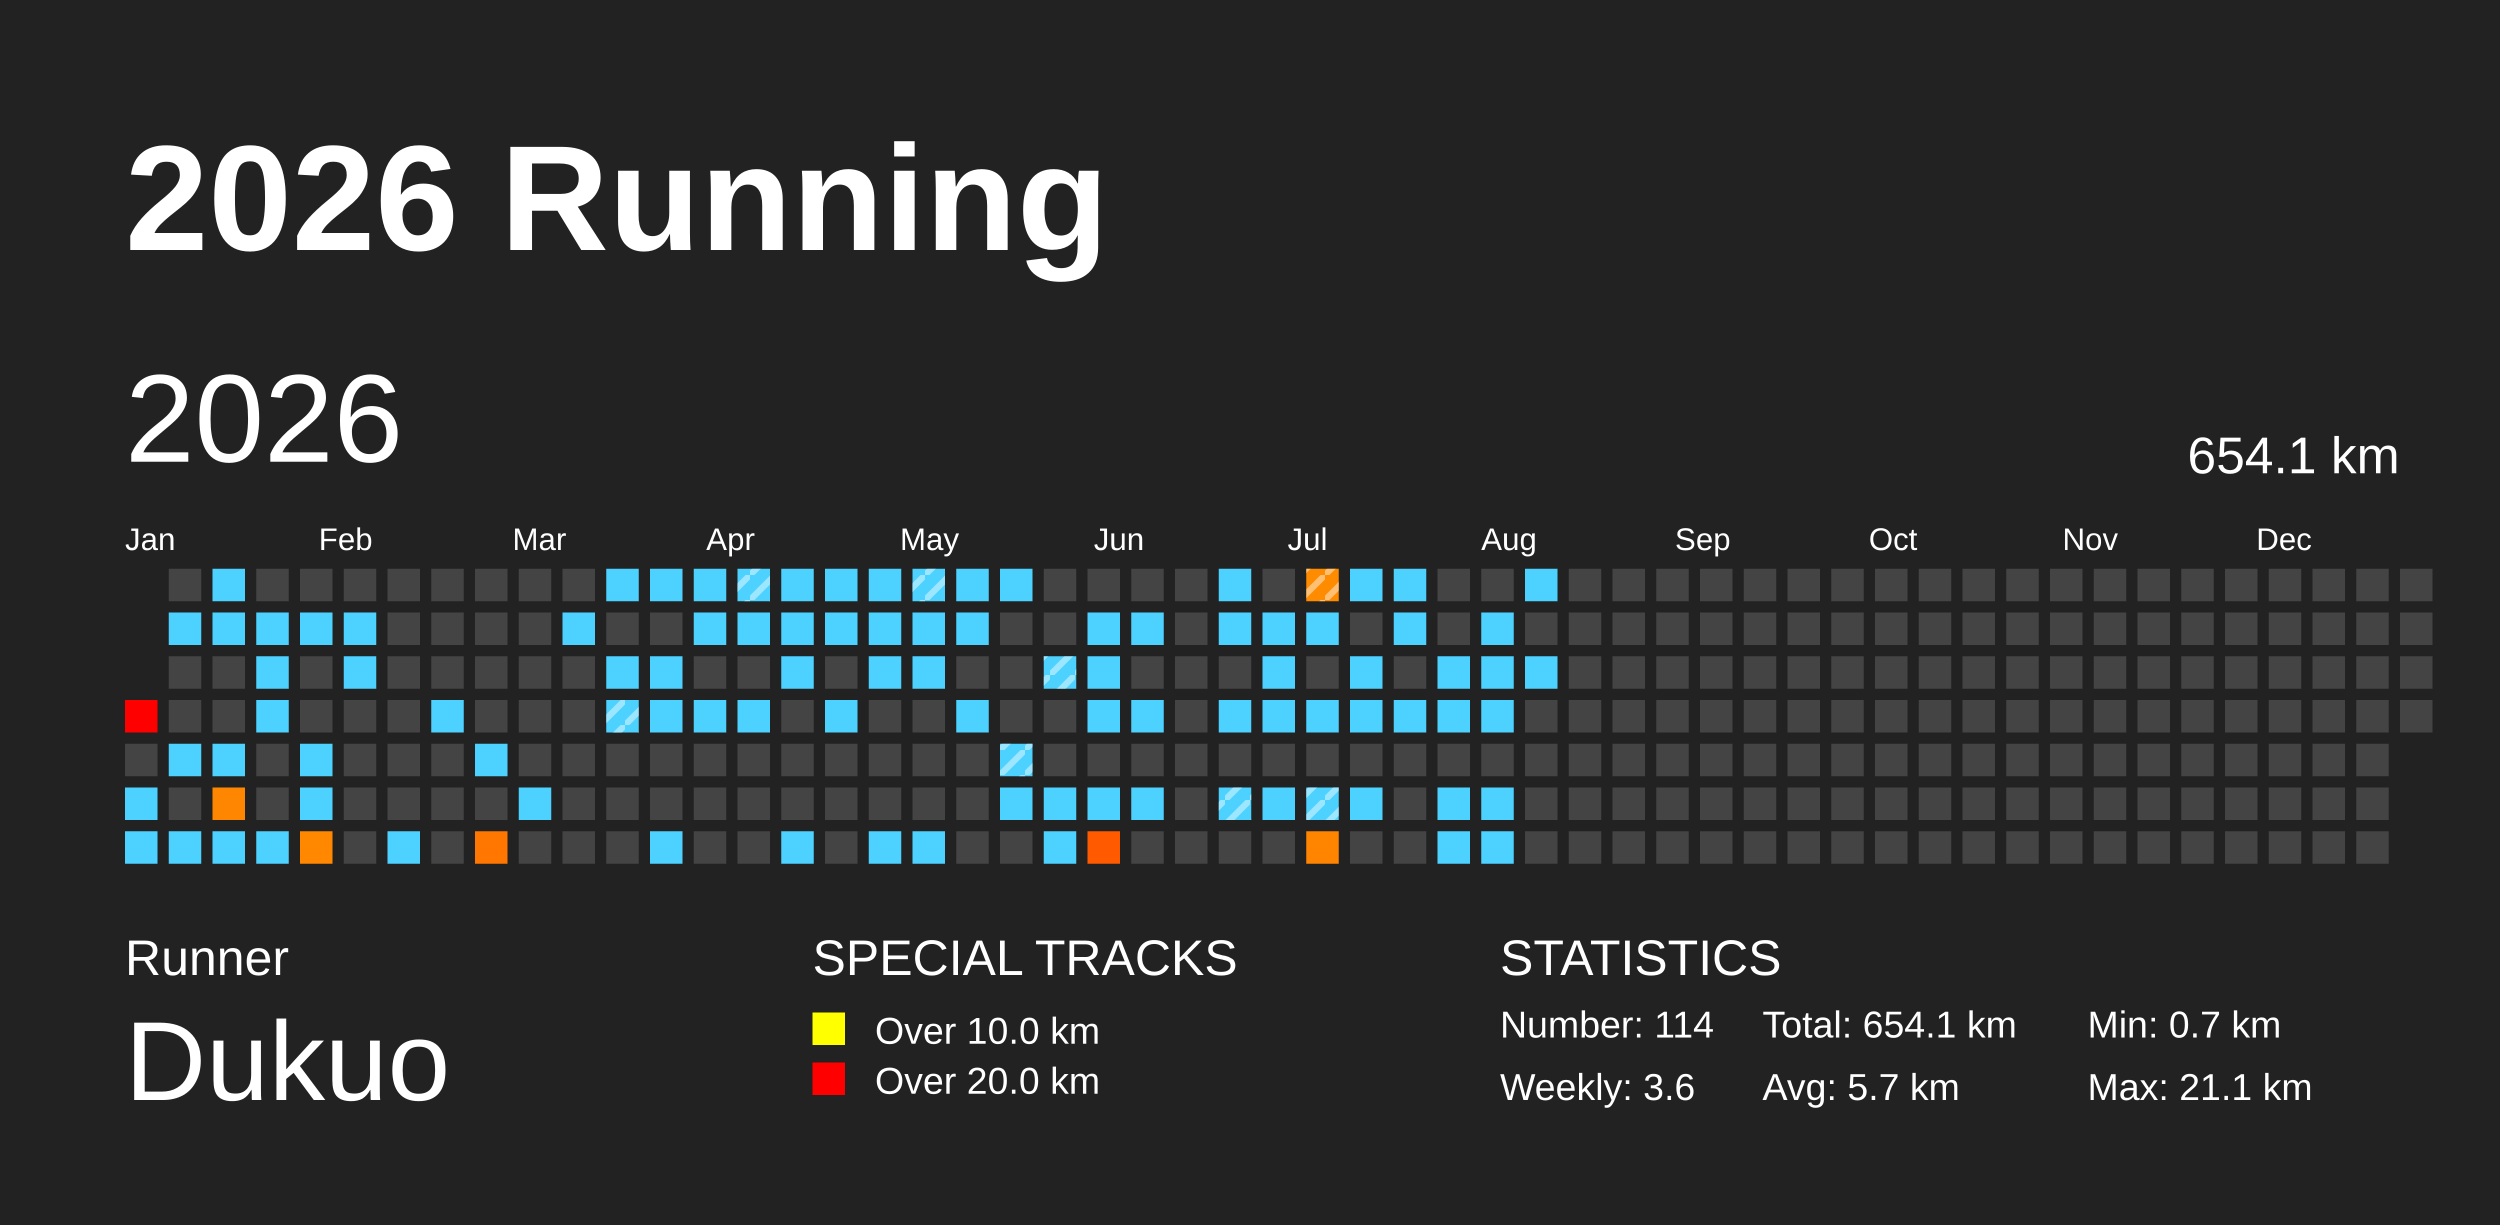
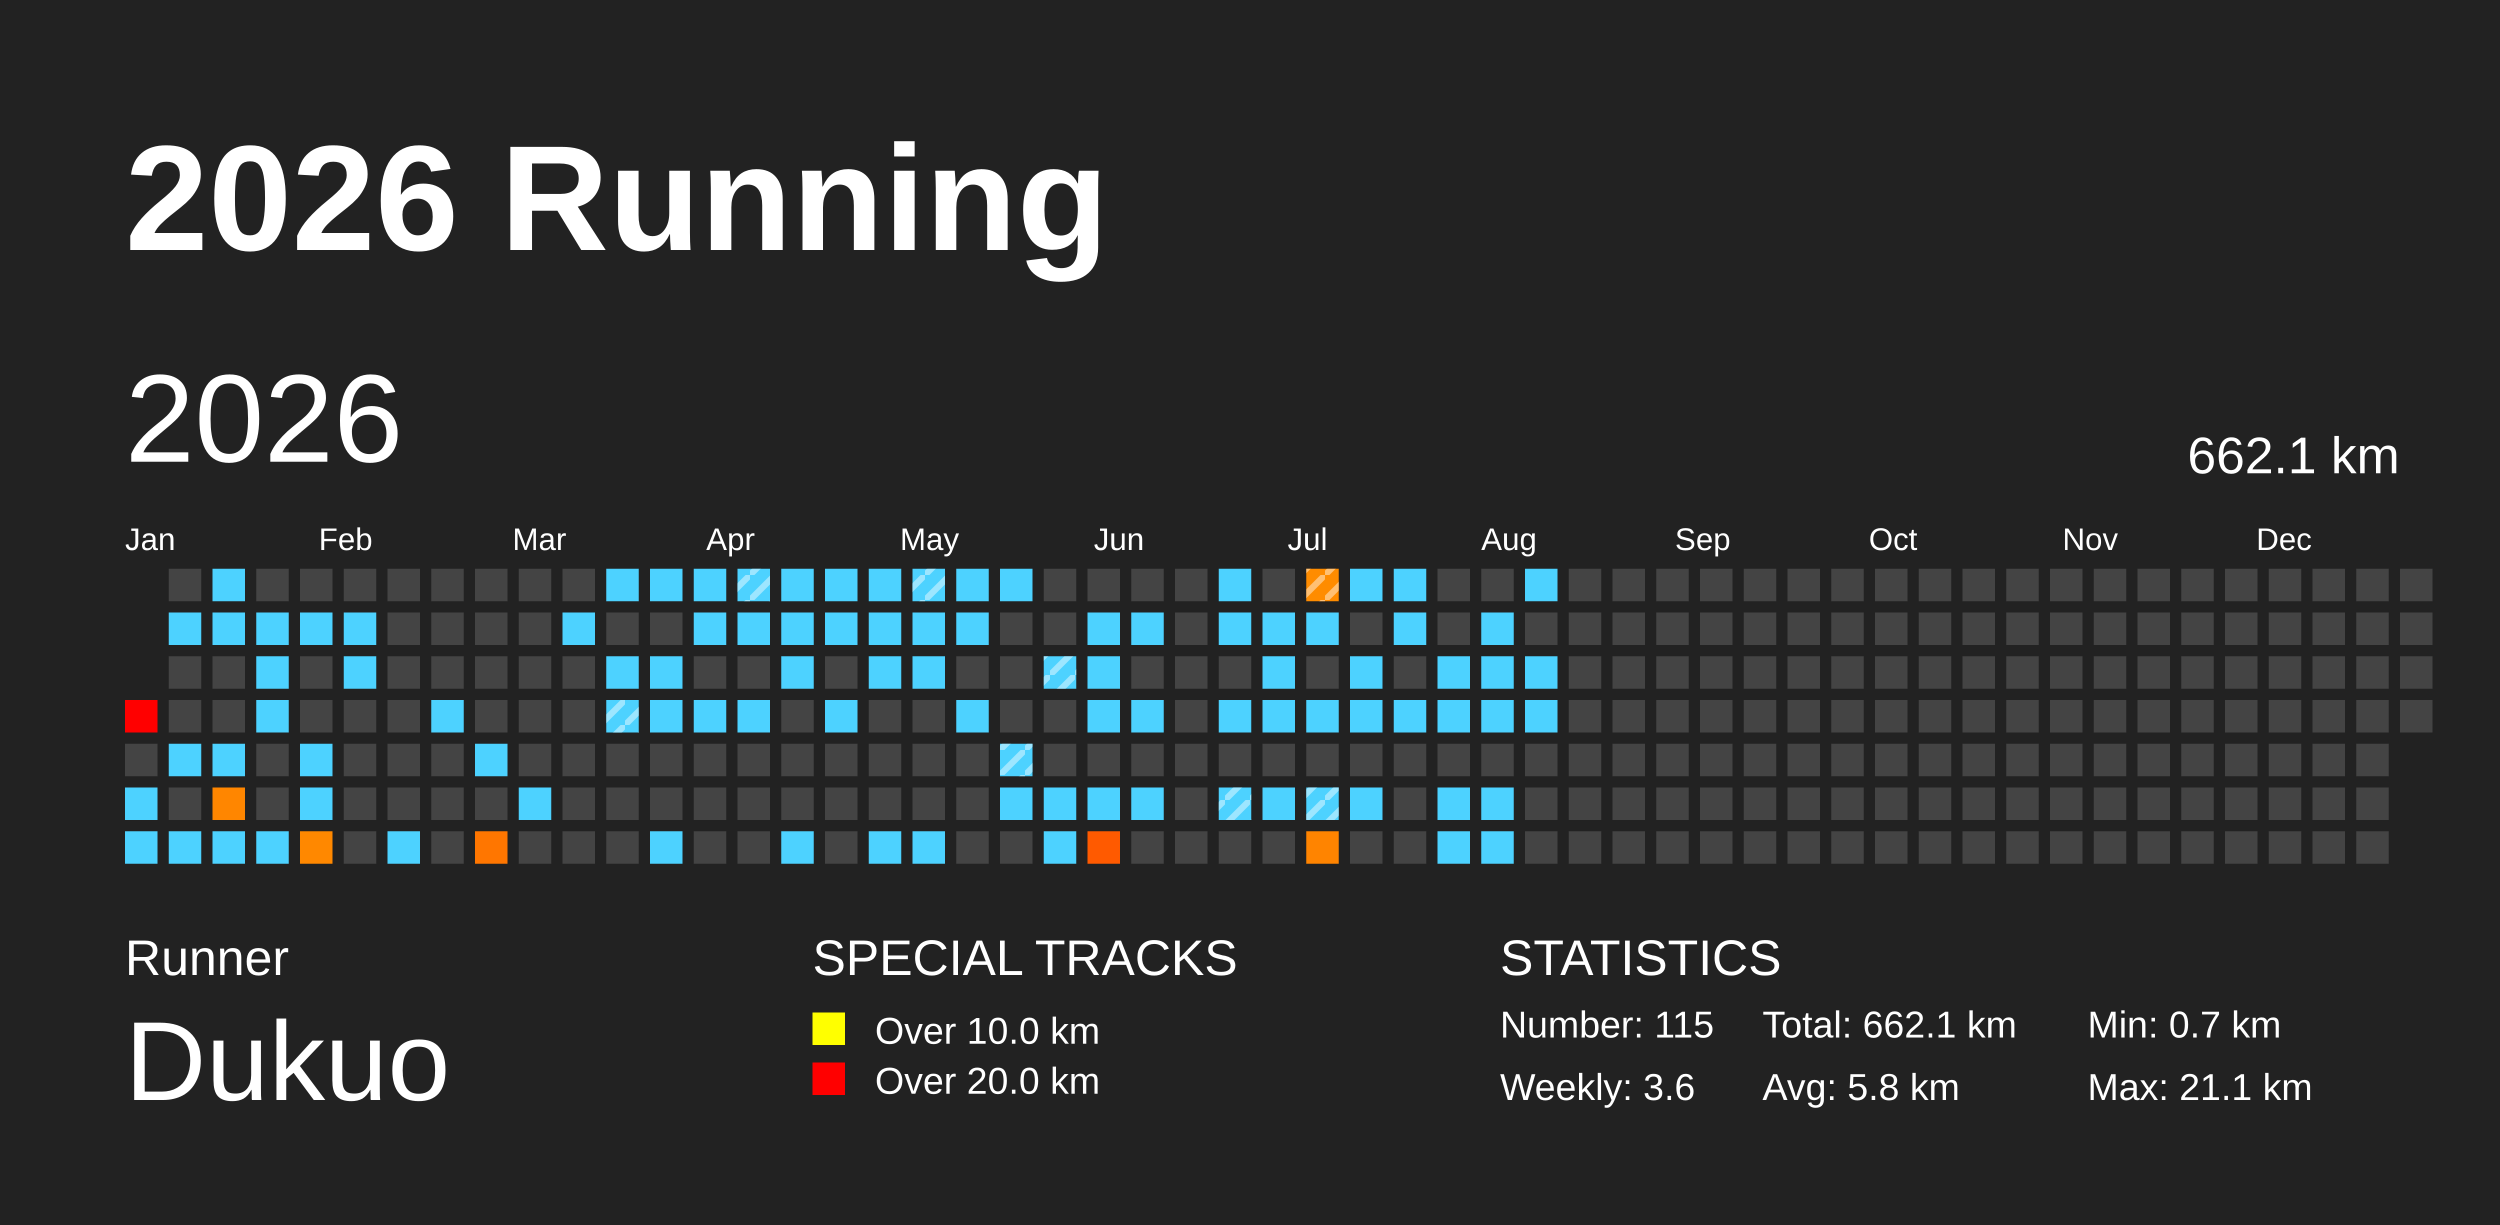
<svg xmlns="http://www.w3.org/2000/svg" baseProfile="full" height="98mm" version="1.1" viewBox="0,0,200,98" width="200mm">
  <defs>
    <pattern height="2" id="indoor-stripe" patternUnits="userSpaceOnUse" width="2">
      <line stroke="white" stroke-opacity="0.45" stroke-width="0.5" x1="0" x2="2" y1="2" y2="0" />
    </pattern>
  </defs>
  <rect fill="#222222" height="98" width="200" x="0" y="0" />
  <text fill="#FFFFFF" style="font-size:12px; font-family:Arial; font-weight:bold;" x="10" y="20">2026 Running</text>
  <text fill="#FFFFFF" style="font-size:4px; font-family:Arial" x="10" y="78">Runner</text>
  <text fill="#FFFFFF" style="font-size:9px; font-family:Arial" x="10" y="88">Dukuo</text>
  <text fill="#FFFFFF" style="font-size:4px; font-family:Arial" x="65" y="78">SPECIAL TRACKS</text>
  <rect fill="yellow" height="2.6" width="2.6" x="65" y="81" />
  <text fill="#FFFFFF" style="font-size:3px; font-family:Arial" x="70" y="83.5">Over 10.0 km</text>
  <rect fill="red" height="2.6" width="2.6" x="65" y="85" />
  <text fill="#FFFFFF" style="font-size:3px; font-family:Arial" x="70" y="87.5">Over 20.0 km</text>
  <text fill="#FFFFFF" style="font-size:4px; font-family:Arial" x="120" y="78">STATISTICS</text>
-   <text fill="#FFFFFF" style="font-size:3px; font-family:Arial" x="120" y="83">Number: 114</text>
+   <text fill="#FFFFFF" style="font-size:3px; font-family:Arial" x="120" y="83">Number: 115</text>
  <text fill="#FFFFFF" style="font-size:3px; font-family:Arial" x="120" y="88">Weekly: 3.6</text>
-   <text fill="#FFFFFF" style="font-size:3px; font-family:Arial" x="141" y="83">Total: 654.1 km</text>
-   <text fill="#FFFFFF" style="font-size:3px; font-family:Arial" x="141" y="88">Avg: 5.7 km</text>
+   <text fill="#FFFFFF" style="font-size:3px; font-family:Arial" x="141" y="83">Total: 662.1 km</text>
+   <text fill="#FFFFFF" style="font-size:3px; font-family:Arial" x="141" y="88">Avg: 5.8 km</text>
  <text fill="#FFFFFF" style="font-size:3px; font-family:Arial" x="167" y="83">Min: 0.7 km</text>
  <text fill="#FFFFFF" style="font-size:3px; font-family:Arial" x="167" y="88">Max: 21.1 km</text>
  <text dominant-baseline="hanging" fill="#FFFFFF" style="font-size:10.0px; font-family:Arial;" x="10" y="30">2026</text>
-   <text dominant-baseline="hanging" fill="#FFFFFF" style="font-size:4.125px; font-family:Arial;" x="175" y="35">654.1 km</text>
+   <text dominant-baseline="hanging" fill="#FFFFFF" style="font-size:4.125px; font-family:Arial;" x="175" y="35">662.1 km</text>
  <text fill="#FFFFFF" style="font-size:2.5px; font-family:Arial" x="10.0" y="44">Jan</text>
  <text fill="#FFFFFF" style="font-size:2.5px; font-family:Arial" x="25.5" y="44">Feb</text>
  <text fill="#FFFFFF" style="font-size:2.5px; font-family:Arial" x="41.0" y="44">Mar</text>
  <text fill="#FFFFFF" style="font-size:2.5px; font-family:Arial" x="56.5" y="44">Apr</text>
  <text fill="#FFFFFF" style="font-size:2.5px; font-family:Arial" x="72.0" y="44">May</text>
  <text fill="#FFFFFF" style="font-size:2.5px; font-family:Arial" x="87.5" y="44">Jun</text>
  <text fill="#FFFFFF" style="font-size:2.5px; font-family:Arial" x="103.0" y="44">Jul</text>
  <text fill="#FFFFFF" style="font-size:2.5px; font-family:Arial" x="118.5" y="44">Aug</text>
  <text fill="#FFFFFF" style="font-size:2.5px; font-family:Arial" x="134.0" y="44">Sep</text>
  <text fill="#FFFFFF" style="font-size:2.5px; font-family:Arial" x="149.5" y="44">Oct</text>
  <text fill="#FFFFFF" style="font-size:2.5px; font-family:Arial" x="165.0" y="44">Nov</text>
  <text fill="#FFFFFF" style="font-size:2.5px; font-family:Arial" x="180.5" y="44">Dec</text>
  <rect fill="red" height="2.6" width="2.6" x="10.0" y="56.0" />
  <rect fill="#444444" height="2.6" width="2.6" x="10.0" y="59.5" />
  <rect fill="#4dd2ff" height="2.6" width="2.6" x="10.0" y="63.0" />
  <rect fill="#4dd2ff" height="2.6" width="2.6" x="10.0" y="66.5" />
  <rect fill="#444444" height="2.6" width="2.6" x="13.5" y="45.5" />
  <rect fill="#4dd2ff" height="2.6" width="2.6" x="13.5" y="49.0" />
  <rect fill="#444444" height="2.6" width="2.6" x="13.5" y="52.5" />
  <rect fill="#444444" height="2.6" width="2.6" x="13.5" y="56.0" />
  <rect fill="#4dd2ff" height="2.6" width="2.6" x="13.5" y="59.5" />
  <rect fill="#444444" height="2.6" width="2.6" x="13.5" y="63.0" />
  <rect fill="#4dd2ff" height="2.6" width="2.6" x="13.5" y="66.5" />
  <rect fill="#4dd2ff" height="2.6" width="2.6" x="17.0" y="45.5" />
  <rect fill="#4dd2ff" height="2.6" width="2.6" x="17.0" y="49.0" />
  <rect fill="#444444" height="2.6" width="2.6" x="17.0" y="52.5" />
  <rect fill="#444444" height="2.6" width="2.6" x="17.0" y="56.0" />
  <rect fill="#4dd2ff" height="2.6" width="2.6" x="17.0" y="59.5" />
  <rect fill="#ff8600" height="2.6" width="2.6" x="17.0" y="63.0" />
  <rect fill="#4dd2ff" height="2.6" width="2.6" x="17.0" y="66.5" />
  <rect fill="#444444" height="2.6" width="2.6" x="20.5" y="45.5" />
  <rect fill="#4dd2ff" height="2.6" width="2.6" x="20.5" y="49.0" />
  <rect fill="#4dd2ff" height="2.6" width="2.6" x="20.5" y="52.5" />
  <rect fill="#4dd2ff" height="2.6" width="2.6" x="20.5" y="56.0" />
  <rect fill="#444444" height="2.6" width="2.6" x="20.5" y="59.5" />
  <rect fill="#444444" height="2.6" width="2.6" x="20.5" y="63.0" />
  <rect fill="#4dd2ff" height="2.6" width="2.6" x="20.5" y="66.5" />
  <rect fill="#444444" height="2.6" width="2.6" x="24.0" y="45.5" />
  <rect fill="#4dd2ff" height="2.6" width="2.6" x="24.0" y="49.0" />
  <rect fill="#444444" height="2.6" width="2.6" x="24.0" y="52.5" />
  <rect fill="#444444" height="2.6" width="2.6" x="24.0" y="56.0" />
  <rect fill="#4dd2ff" height="2.6" width="2.6" x="24.0" y="59.5" />
  <rect fill="#4dd2ff" height="2.6" width="2.6" x="24.0" y="63.0" />
  <rect fill="#ff8800" height="2.6" width="2.6" x="24.0" y="66.5" />
  <rect fill="#444444" height="2.6" width="2.6" x="27.5" y="45.5" />
  <rect fill="#4dd2ff" height="2.6" width="2.6" x="27.5" y="49.0" />
  <rect fill="#4dd2ff" height="2.6" width="2.6" x="27.5" y="52.5" />
  <rect fill="#444444" height="2.6" width="2.6" x="27.5" y="56.0" />
  <rect fill="#444444" height="2.6" width="2.6" x="27.5" y="59.5" />
  <rect fill="#444444" height="2.6" width="2.6" x="27.5" y="63.0" />
  <rect fill="#444444" height="2.6" width="2.6" x="27.5" y="66.5" />
  <rect fill="#444444" height="2.6" width="2.6" x="31.0" y="45.5" />
  <rect fill="#444444" height="2.6" width="2.6" x="31.0" y="49.0" />
  <rect fill="#444444" height="2.6" width="2.6" x="31.0" y="52.5" />
  <rect fill="#444444" height="2.6" width="2.6" x="31.0" y="56.0" />
  <rect fill="#444444" height="2.6" width="2.6" x="31.0" y="59.5" />
  <rect fill="#444444" height="2.6" width="2.6" x="31.0" y="63.0" />
  <rect fill="#4dd2ff" height="2.6" width="2.6" x="31.0" y="66.5" />
  <rect fill="#444444" height="2.6" width="2.6" x="34.5" y="45.5" />
  <rect fill="#444444" height="2.6" width="2.6" x="34.5" y="49.0" />
  <rect fill="#444444" height="2.6" width="2.6" x="34.5" y="52.5" />
  <rect fill="#4dd2ff" height="2.6" width="2.6" x="34.5" y="56.0" />
  <rect fill="#444444" height="2.6" width="2.6" x="34.5" y="59.5" />
  <rect fill="#444444" height="2.6" width="2.6" x="34.5" y="63.0" />
  <rect fill="#444444" height="2.6" width="2.6" x="34.5" y="66.5" />
  <rect fill="#444444" height="2.6" width="2.6" x="38.0" y="45.5" />
  <rect fill="#444444" height="2.6" width="2.6" x="38.0" y="49.0" />
  <rect fill="#444444" height="2.6" width="2.6" x="38.0" y="52.5" />
  <rect fill="#444444" height="2.6" width="2.6" x="38.0" y="56.0" />
  <rect fill="#4dd2ff" height="2.6" width="2.6" x="38.0" y="59.5" />
  <rect fill="#444444" height="2.6" width="2.6" x="38.0" y="63.0" />
  <rect fill="#ff7600" height="2.6" width="2.6" x="38.0" y="66.5" />
  <rect fill="#444444" height="2.6" width="2.6" x="41.5" y="45.5" />
  <rect fill="#444444" height="2.6" width="2.6" x="41.5" y="49.0" />
  <rect fill="#444444" height="2.6" width="2.6" x="41.5" y="52.5" />
  <rect fill="#444444" height="2.6" width="2.6" x="41.5" y="56.0" />
  <rect fill="#444444" height="2.6" width="2.6" x="41.5" y="59.5" />
  <rect fill="#4dd2ff" height="2.6" width="2.6" x="41.5" y="63.0" />
  <rect fill="#444444" height="2.6" width="2.6" x="41.5" y="66.5" />
  <rect fill="#444444" height="2.6" width="2.6" x="45.0" y="45.5" />
  <rect fill="#4dd2ff" height="2.6" width="2.6" x="45.0" y="49.0" />
  <rect fill="#444444" height="2.6" width="2.6" x="45.0" y="52.5" />
  <rect fill="#444444" height="2.6" width="2.6" x="45.0" y="56.0" />
  <rect fill="#444444" height="2.6" width="2.6" x="45.0" y="59.5" />
  <rect fill="#444444" height="2.6" width="2.6" x="45.0" y="63.0" />
  <rect fill="#444444" height="2.6" width="2.6" x="45.0" y="66.5" />
  <rect fill="#4dd2ff" height="2.6" width="2.6" x="48.5" y="45.5" />
  <rect fill="#444444" height="2.6" width="2.6" x="48.5" y="49.0" />
  <rect fill="#4dd2ff" height="2.6" width="2.6" x="48.5" y="52.5" />
  <rect fill="#4dd2ff" height="2.6" width="2.6" x="48.5" y="56.0" />
  <rect fill="url(#indoor-stripe)" height="2.6" style="pointer-events: none;" width="2.6" x="48.5" y="56.0" />
  <rect fill="#444444" height="2.6" width="2.6" x="48.5" y="59.5" />
  <rect fill="#444444" height="2.6" width="2.6" x="48.5" y="63.0" />
  <rect fill="#444444" height="2.6" width="2.6" x="48.5" y="66.5" />
  <rect fill="#4dd2ff" height="2.6" width="2.6" x="52.0" y="45.5" />
  <rect fill="#444444" height="2.6" width="2.6" x="52.0" y="49.0" />
  <rect fill="#4dd2ff" height="2.6" width="2.6" x="52.0" y="52.5" />
  <rect fill="#4dd2ff" height="2.6" width="2.6" x="52.0" y="56.0" />
  <rect fill="#444444" height="2.6" width="2.6" x="52.0" y="59.5" />
  <rect fill="#444444" height="2.6" width="2.6" x="52.0" y="63.0" />
  <rect fill="#4dd2ff" height="2.6" width="2.6" x="52.0" y="66.5" />
  <rect fill="#4dd2ff" height="2.6" width="2.6" x="55.5" y="45.5" />
  <rect fill="#4dd2ff" height="2.6" width="2.6" x="55.5" y="49.0" />
  <rect fill="#444444" height="2.6" width="2.6" x="55.5" y="52.5" />
  <rect fill="#4dd2ff" height="2.6" width="2.6" x="55.5" y="56.0" />
  <rect fill="#444444" height="2.6" width="2.6" x="55.5" y="59.5" />
  <rect fill="#444444" height="2.6" width="2.6" x="55.5" y="63.0" />
  <rect fill="#444444" height="2.6" width="2.6" x="55.5" y="66.5" />
  <rect fill="#4dd2ff" height="2.6" width="2.6" x="59.0" y="45.5" />
  <rect fill="url(#indoor-stripe)" height="2.6" style="pointer-events: none;" width="2.6" x="59.0" y="45.5" />
  <rect fill="#4dd2ff" height="2.6" width="2.6" x="59.0" y="49.0" />
  <rect fill="#444444" height="2.6" width="2.6" x="59.0" y="52.5" />
  <rect fill="#4dd2ff" height="2.6" width="2.6" x="59.0" y="56.0" />
  <rect fill="#444444" height="2.6" width="2.6" x="59.0" y="59.5" />
  <rect fill="#444444" height="2.6" width="2.6" x="59.0" y="63.0" />
  <rect fill="#444444" height="2.6" width="2.6" x="59.0" y="66.5" />
  <rect fill="#4dd2ff" height="2.6" width="2.6" x="62.5" y="45.5" />
  <rect fill="#4dd2ff" height="2.6" width="2.6" x="62.5" y="49.0" />
  <rect fill="#4dd2ff" height="2.6" width="2.6" x="62.5" y="52.5" />
  <rect fill="#444444" height="2.6" width="2.6" x="62.5" y="56.0" />
  <rect fill="#444444" height="2.6" width="2.6" x="62.5" y="59.5" />
  <rect fill="#444444" height="2.6" width="2.6" x="62.5" y="63.0" />
  <rect fill="#4dd2ff" height="2.6" width="2.6" x="62.5" y="66.5" />
  <rect fill="#4dd2ff" height="2.6" width="2.6" x="66.0" y="45.5" />
  <rect fill="#4dd2ff" height="2.6" width="2.6" x="66.0" y="49.0" />
  <rect fill="#444444" height="2.6" width="2.6" x="66.0" y="52.5" />
  <rect fill="#4dd2ff" height="2.6" width="2.6" x="66.0" y="56.0" />
  <rect fill="#444444" height="2.6" width="2.6" x="66.0" y="59.5" />
  <rect fill="#444444" height="2.6" width="2.6" x="66.0" y="63.0" />
  <rect fill="#444444" height="2.6" width="2.6" x="66.0" y="66.5" />
  <rect fill="#4dd2ff" height="2.6" width="2.6" x="69.5" y="45.5" />
  <rect fill="#4dd2ff" height="2.6" width="2.6" x="69.5" y="49.0" />
  <rect fill="#4dd2ff" height="2.6" width="2.6" x="69.5" y="52.5" />
  <rect fill="#444444" height="2.6" width="2.6" x="69.5" y="56.0" />
  <rect fill="#444444" height="2.6" width="2.6" x="69.5" y="59.5" />
  <rect fill="#444444" height="2.6" width="2.6" x="69.5" y="63.0" />
  <rect fill="#4dd2ff" height="2.6" width="2.6" x="69.5" y="66.5" />
  <rect fill="#4dd2ff" height="2.6" width="2.6" x="73.0" y="45.5" />
  <rect fill="url(#indoor-stripe)" height="2.6" style="pointer-events: none;" width="2.6" x="73.0" y="45.5" />
  <rect fill="#4dd2ff" height="2.6" width="2.6" x="73.0" y="49.0" />
  <rect fill="#4dd2ff" height="2.6" width="2.6" x="73.0" y="52.5" />
  <rect fill="#444444" height="2.6" width="2.6" x="73.0" y="56.0" />
  <rect fill="#444444" height="2.6" width="2.6" x="73.0" y="59.5" />
  <rect fill="#444444" height="2.6" width="2.6" x="73.0" y="63.0" />
  <rect fill="#4dd2ff" height="2.6" width="2.6" x="73.0" y="66.5" />
  <rect fill="#4dd2ff" height="2.6" width="2.6" x="76.5" y="45.5" />
  <rect fill="#4dd2ff" height="2.6" width="2.6" x="76.5" y="49.0" />
  <rect fill="#444444" height="2.6" width="2.6" x="76.5" y="52.5" />
  <rect fill="#4dd2ff" height="2.6" width="2.6" x="76.5" y="56.0" />
  <rect fill="#444444" height="2.6" width="2.6" x="76.5" y="59.5" />
  <rect fill="#444444" height="2.6" width="2.6" x="76.5" y="63.0" />
  <rect fill="#444444" height="2.6" width="2.6" x="76.5" y="66.5" />
  <rect fill="#4dd2ff" height="2.6" width="2.6" x="80.0" y="45.5" />
  <rect fill="#444444" height="2.6" width="2.6" x="80.0" y="49.0" />
  <rect fill="#444444" height="2.6" width="2.6" x="80.0" y="52.5" />
  <rect fill="#444444" height="2.6" width="2.6" x="80.0" y="56.0" />
  <rect fill="#4dd2ff" height="2.6" width="2.6" x="80.0" y="59.5" />
  <rect fill="url(#indoor-stripe)" height="2.6" style="pointer-events: none;" width="2.6" x="80.0" y="59.5" />
  <rect fill="#4dd2ff" height="2.6" width="2.6" x="80.0" y="63.0" />
  <rect fill="#444444" height="2.6" width="2.6" x="80.0" y="66.5" />
  <rect fill="#444444" height="2.6" width="2.6" x="83.5" y="45.5" />
  <rect fill="#444444" height="2.6" width="2.6" x="83.5" y="49.0" />
  <rect fill="#4dd2ff" height="2.6" width="2.6" x="83.5" y="52.5" />
  <rect fill="url(#indoor-stripe)" height="2.6" style="pointer-events: none;" width="2.6" x="83.5" y="52.5" />
  <rect fill="#444444" height="2.6" width="2.6" x="83.5" y="56.0" />
  <rect fill="#444444" height="2.6" width="2.6" x="83.5" y="59.5" />
  <rect fill="#4dd2ff" height="2.6" width="2.6" x="83.5" y="63.0" />
  <rect fill="#4dd2ff" height="2.6" width="2.6" x="83.5" y="66.5" />
  <rect fill="#444444" height="2.6" width="2.6" x="87.0" y="45.5" />
  <rect fill="#4dd2ff" height="2.6" width="2.6" x="87.0" y="49.0" />
  <rect fill="#4dd2ff" height="2.6" width="2.6" x="87.0" y="52.5" />
  <rect fill="#4dd2ff" height="2.6" width="2.6" x="87.0" y="56.0" />
  <rect fill="#444444" height="2.6" width="2.6" x="87.0" y="59.5" />
  <rect fill="#4dd2ff" height="2.6" width="2.6" x="87.0" y="63.0" />
  <rect fill="#ff5a00" height="2.6" width="2.6" x="87.0" y="66.5" />
  <rect fill="#444444" height="2.6" width="2.6" x="90.5" y="45.5" />
  <rect fill="#4dd2ff" height="2.6" width="2.6" x="90.5" y="49.0" />
  <rect fill="#444444" height="2.6" width="2.6" x="90.5" y="52.5" />
  <rect fill="#4dd2ff" height="2.6" width="2.6" x="90.5" y="56.0" />
  <rect fill="#444444" height="2.6" width="2.6" x="90.5" y="59.5" />
  <rect fill="#4dd2ff" height="2.6" width="2.6" x="90.5" y="63.0" />
  <rect fill="#444444" height="2.6" width="2.6" x="90.5" y="66.5" />
  <rect fill="#444444" height="2.6" width="2.6" x="94.0" y="45.5" />
  <rect fill="#444444" height="2.6" width="2.6" x="94.0" y="49.0" />
  <rect fill="#444444" height="2.6" width="2.6" x="94.0" y="52.5" />
  <rect fill="#444444" height="2.6" width="2.6" x="94.0" y="56.0" />
  <rect fill="#444444" height="2.6" width="2.6" x="94.0" y="59.5" />
  <rect fill="#444444" height="2.6" width="2.6" x="94.0" y="63.0" />
  <rect fill="#444444" height="2.6" width="2.6" x="94.0" y="66.5" />
  <rect fill="#4dd2ff" height="2.6" width="2.6" x="97.5" y="45.5" />
  <rect fill="#4dd2ff" height="2.6" width="2.6" x="97.5" y="49.0" />
  <rect fill="#444444" height="2.6" width="2.6" x="97.5" y="52.5" />
  <rect fill="#4dd2ff" height="2.6" width="2.6" x="97.5" y="56.0" />
  <rect fill="#444444" height="2.6" width="2.6" x="97.5" y="59.5" />
  <rect fill="#4dd2ff" height="2.6" width="2.6" x="97.5" y="63.0" />
  <rect fill="url(#indoor-stripe)" height="2.6" style="pointer-events: none;" width="2.6" x="97.5" y="63.0" />
  <rect fill="#444444" height="2.6" width="2.6" x="97.5" y="66.5" />
  <rect fill="#444444" height="2.6" width="2.6" x="101.0" y="45.5" />
  <rect fill="#4dd2ff" height="2.6" width="2.6" x="101.0" y="49.0" />
  <rect fill="#4dd2ff" height="2.6" width="2.6" x="101.0" y="52.5" />
  <rect fill="#4dd2ff" height="2.6" width="2.6" x="101.0" y="56.0" />
  <rect fill="#444444" height="2.6" width="2.6" x="101.0" y="59.5" />
  <rect fill="#4dd2ff" height="2.6" width="2.6" x="101.0" y="63.0" />
  <rect fill="#444444" height="2.6" width="2.6" x="101.0" y="66.5" />
  <rect fill="#ff8c00" height="2.6" width="2.6" x="104.5" y="45.5" />
  <rect fill="url(#indoor-stripe)" height="2.6" style="pointer-events: none;" width="2.6" x="104.5" y="45.5" />
  <rect fill="#4dd2ff" height="2.6" width="2.6" x="104.5" y="49.0" />
  <rect fill="#444444" height="2.6" width="2.6" x="104.5" y="52.5" />
  <rect fill="#4dd2ff" height="2.6" width="2.6" x="104.5" y="56.0" />
  <rect fill="#444444" height="2.6" width="2.6" x="104.5" y="59.5" />
  <rect fill="#4dd2ff" height="2.6" width="2.6" x="104.5" y="63.0" />
  <rect fill="url(#indoor-stripe)" height="2.6" style="pointer-events: none;" width="2.6" x="104.5" y="63.0" />
  <rect fill="#ff8400" height="2.6" width="2.6" x="104.5" y="66.5" />
  <rect fill="#4dd2ff" height="2.6" width="2.6" x="108.0" y="45.5" />
  <rect fill="#444444" height="2.6" width="2.6" x="108.0" y="49.0" />
  <rect fill="#4dd2ff" height="2.6" width="2.6" x="108.0" y="52.5" />
  <rect fill="#4dd2ff" height="2.6" width="2.6" x="108.0" y="56.0" />
  <rect fill="#444444" height="2.6" width="2.6" x="108.0" y="59.5" />
  <rect fill="#4dd2ff" height="2.6" width="2.6" x="108.0" y="63.0" />
  <rect fill="#444444" height="2.6" width="2.6" x="108.0" y="66.5" />
  <rect fill="#4dd2ff" height="2.6" width="2.6" x="111.5" y="45.5" />
  <rect fill="#4dd2ff" height="2.6" width="2.6" x="111.5" y="49.0" />
  <rect fill="#444444" height="2.6" width="2.6" x="111.5" y="52.5" />
  <rect fill="#4dd2ff" height="2.6" width="2.6" x="111.5" y="56.0" />
  <rect fill="#444444" height="2.6" width="2.6" x="111.5" y="59.5" />
  <rect fill="#444444" height="2.6" width="2.6" x="111.5" y="63.0" />
  <rect fill="#444444" height="2.6" width="2.6" x="111.5" y="66.5" />
  <rect fill="#444444" height="2.6" width="2.6" x="115.0" y="45.5" />
  <rect fill="#444444" height="2.6" width="2.6" x="115.0" y="49.0" />
  <rect fill="#4dd2ff" height="2.6" width="2.6" x="115.0" y="52.5" />
  <rect fill="#4dd2ff" height="2.6" width="2.6" x="115.0" y="56.0" />
  <rect fill="#444444" height="2.6" width="2.6" x="115.0" y="59.5" />
  <rect fill="#4dd2ff" height="2.6" width="2.6" x="115.0" y="63.0" />
  <rect fill="#4dd2ff" height="2.6" width="2.6" x="115.0" y="66.5" />
  <rect fill="#444444" height="2.6" width="2.6" x="118.5" y="45.5" />
  <rect fill="#4dd2ff" height="2.6" width="2.6" x="118.5" y="49.0" />
  <rect fill="#4dd2ff" height="2.6" width="2.6" x="118.5" y="52.5" />
  <rect fill="#4dd2ff" height="2.6" width="2.6" x="118.5" y="56.0" />
  <rect fill="#444444" height="2.6" width="2.6" x="118.5" y="59.5" />
  <rect fill="#4dd2ff" height="2.6" width="2.6" x="118.5" y="63.0" />
  <rect fill="#4dd2ff" height="2.6" width="2.6" x="118.5" y="66.5" />
  <rect fill="#4dd2ff" height="2.6" width="2.6" x="122.0" y="45.5" />
  <rect fill="#444444" height="2.6" width="2.6" x="122.0" y="49.0" />
  <rect fill="#4dd2ff" height="2.6" width="2.6" x="122.0" y="52.5" />
-   <rect fill="#444444" height="2.6" width="2.6" x="122.0" y="56.0" />
+   <rect fill="#4dd2ff" height="2.6" width="2.6" x="122.0" y="56.0" />
  <rect fill="#444444" height="2.6" width="2.6" x="122.0" y="59.5" />
  <rect fill="#444444" height="2.6" width="2.6" x="122.0" y="63.0" />
  <rect fill="#444444" height="2.6" width="2.6" x="122.0" y="66.5" />
  <rect fill="#444444" height="2.6" width="2.6" x="125.5" y="45.5" />
  <rect fill="#444444" height="2.6" width="2.6" x="125.5" y="49.0" />
  <rect fill="#444444" height="2.6" width="2.6" x="125.5" y="52.5" />
  <rect fill="#444444" height="2.6" width="2.6" x="125.5" y="56.0" />
  <rect fill="#444444" height="2.6" width="2.6" x="125.5" y="59.5" />
  <rect fill="#444444" height="2.6" width="2.6" x="125.5" y="63.0" />
  <rect fill="#444444" height="2.6" width="2.6" x="125.5" y="66.5" />
  <rect fill="#444444" height="2.6" width="2.6" x="129.0" y="45.5" />
  <rect fill="#444444" height="2.6" width="2.6" x="129.0" y="49.0" />
  <rect fill="#444444" height="2.6" width="2.6" x="129.0" y="52.5" />
  <rect fill="#444444" height="2.6" width="2.6" x="129.0" y="56.0" />
  <rect fill="#444444" height="2.6" width="2.6" x="129.0" y="59.5" />
  <rect fill="#444444" height="2.6" width="2.6" x="129.0" y="63.0" />
  <rect fill="#444444" height="2.6" width="2.6" x="129.0" y="66.5" />
  <rect fill="#444444" height="2.6" width="2.6" x="132.5" y="45.5" />
  <rect fill="#444444" height="2.6" width="2.6" x="132.5" y="49.0" />
  <rect fill="#444444" height="2.6" width="2.6" x="132.5" y="52.5" />
  <rect fill="#444444" height="2.6" width="2.6" x="132.5" y="56.0" />
  <rect fill="#444444" height="2.6" width="2.6" x="132.5" y="59.5" />
  <rect fill="#444444" height="2.6" width="2.6" x="132.5" y="63.0" />
  <rect fill="#444444" height="2.6" width="2.6" x="132.5" y="66.5" />
  <rect fill="#444444" height="2.6" width="2.6" x="136.0" y="45.5" />
  <rect fill="#444444" height="2.6" width="2.6" x="136.0" y="49.0" />
  <rect fill="#444444" height="2.6" width="2.6" x="136.0" y="52.5" />
  <rect fill="#444444" height="2.6" width="2.6" x="136.0" y="56.0" />
  <rect fill="#444444" height="2.6" width="2.6" x="136.0" y="59.5" />
  <rect fill="#444444" height="2.6" width="2.6" x="136.0" y="63.0" />
  <rect fill="#444444" height="2.6" width="2.6" x="136.0" y="66.5" />
  <rect fill="#444444" height="2.6" width="2.6" x="139.5" y="45.5" />
  <rect fill="#444444" height="2.6" width="2.6" x="139.5" y="49.0" />
  <rect fill="#444444" height="2.6" width="2.6" x="139.5" y="52.5" />
  <rect fill="#444444" height="2.6" width="2.6" x="139.5" y="56.0" />
  <rect fill="#444444" height="2.6" width="2.6" x="139.5" y="59.5" />
  <rect fill="#444444" height="2.6" width="2.6" x="139.5" y="63.0" />
  <rect fill="#444444" height="2.6" width="2.6" x="139.5" y="66.5" />
  <rect fill="#444444" height="2.6" width="2.6" x="143.0" y="45.5" />
  <rect fill="#444444" height="2.6" width="2.6" x="143.0" y="49.0" />
  <rect fill="#444444" height="2.6" width="2.6" x="143.0" y="52.5" />
  <rect fill="#444444" height="2.6" width="2.6" x="143.0" y="56.0" />
  <rect fill="#444444" height="2.6" width="2.6" x="143.0" y="59.5" />
  <rect fill="#444444" height="2.6" width="2.6" x="143.0" y="63.0" />
  <rect fill="#444444" height="2.6" width="2.6" x="143.0" y="66.5" />
  <rect fill="#444444" height="2.6" width="2.6" x="146.5" y="45.5" />
  <rect fill="#444444" height="2.6" width="2.6" x="146.5" y="49.0" />
  <rect fill="#444444" height="2.6" width="2.6" x="146.5" y="52.5" />
  <rect fill="#444444" height="2.6" width="2.6" x="146.5" y="56.0" />
  <rect fill="#444444" height="2.6" width="2.6" x="146.5" y="59.5" />
  <rect fill="#444444" height="2.6" width="2.6" x="146.5" y="63.0" />
  <rect fill="#444444" height="2.6" width="2.6" x="146.5" y="66.5" />
  <rect fill="#444444" height="2.6" width="2.6" x="150.0" y="45.5" />
  <rect fill="#444444" height="2.6" width="2.6" x="150.0" y="49.0" />
  <rect fill="#444444" height="2.6" width="2.6" x="150.0" y="52.5" />
  <rect fill="#444444" height="2.6" width="2.6" x="150.0" y="56.0" />
  <rect fill="#444444" height="2.6" width="2.6" x="150.0" y="59.5" />
  <rect fill="#444444" height="2.6" width="2.6" x="150.0" y="63.0" />
  <rect fill="#444444" height="2.6" width="2.6" x="150.0" y="66.5" />
  <rect fill="#444444" height="2.6" width="2.6" x="153.5" y="45.5" />
  <rect fill="#444444" height="2.6" width="2.6" x="153.5" y="49.0" />
  <rect fill="#444444" height="2.6" width="2.6" x="153.5" y="52.5" />
  <rect fill="#444444" height="2.6" width="2.6" x="153.5" y="56.0" />
  <rect fill="#444444" height="2.6" width="2.6" x="153.5" y="59.5" />
  <rect fill="#444444" height="2.6" width="2.6" x="153.5" y="63.0" />
  <rect fill="#444444" height="2.6" width="2.6" x="153.5" y="66.5" />
  <rect fill="#444444" height="2.6" width="2.6" x="157.0" y="45.5" />
  <rect fill="#444444" height="2.6" width="2.6" x="157.0" y="49.0" />
  <rect fill="#444444" height="2.6" width="2.6" x="157.0" y="52.5" />
  <rect fill="#444444" height="2.6" width="2.6" x="157.0" y="56.0" />
  <rect fill="#444444" height="2.6" width="2.6" x="157.0" y="59.5" />
  <rect fill="#444444" height="2.6" width="2.6" x="157.0" y="63.0" />
  <rect fill="#444444" height="2.6" width="2.6" x="157.0" y="66.5" />
  <rect fill="#444444" height="2.6" width="2.6" x="160.5" y="45.5" />
  <rect fill="#444444" height="2.6" width="2.6" x="160.5" y="49.0" />
  <rect fill="#444444" height="2.6" width="2.6" x="160.5" y="52.5" />
  <rect fill="#444444" height="2.6" width="2.6" x="160.5" y="56.0" />
  <rect fill="#444444" height="2.6" width="2.6" x="160.5" y="59.5" />
  <rect fill="#444444" height="2.6" width="2.6" x="160.5" y="63.0" />
  <rect fill="#444444" height="2.6" width="2.6" x="160.5" y="66.5" />
  <rect fill="#444444" height="2.6" width="2.6" x="164.0" y="45.5" />
  <rect fill="#444444" height="2.6" width="2.6" x="164.0" y="49.0" />
  <rect fill="#444444" height="2.6" width="2.6" x="164.0" y="52.5" />
  <rect fill="#444444" height="2.6" width="2.6" x="164.0" y="56.0" />
  <rect fill="#444444" height="2.6" width="2.6" x="164.0" y="59.5" />
  <rect fill="#444444" height="2.6" width="2.6" x="164.0" y="63.0" />
  <rect fill="#444444" height="2.6" width="2.6" x="164.0" y="66.5" />
  <rect fill="#444444" height="2.6" width="2.6" x="167.5" y="45.5" />
  <rect fill="#444444" height="2.6" width="2.6" x="167.5" y="49.0" />
  <rect fill="#444444" height="2.6" width="2.6" x="167.5" y="52.5" />
  <rect fill="#444444" height="2.6" width="2.6" x="167.5" y="56.0" />
  <rect fill="#444444" height="2.6" width="2.6" x="167.5" y="59.5" />
  <rect fill="#444444" height="2.6" width="2.6" x="167.5" y="63.0" />
  <rect fill="#444444" height="2.6" width="2.6" x="167.5" y="66.5" />
  <rect fill="#444444" height="2.6" width="2.6" x="171.0" y="45.5" />
  <rect fill="#444444" height="2.6" width="2.6" x="171.0" y="49.0" />
  <rect fill="#444444" height="2.6" width="2.6" x="171.0" y="52.5" />
  <rect fill="#444444" height="2.6" width="2.6" x="171.0" y="56.0" />
  <rect fill="#444444" height="2.6" width="2.6" x="171.0" y="59.5" />
  <rect fill="#444444" height="2.6" width="2.6" x="171.0" y="63.0" />
  <rect fill="#444444" height="2.6" width="2.6" x="171.0" y="66.5" />
  <rect fill="#444444" height="2.6" width="2.6" x="174.5" y="45.5" />
  <rect fill="#444444" height="2.6" width="2.6" x="174.5" y="49.0" />
  <rect fill="#444444" height="2.6" width="2.6" x="174.5" y="52.5" />
  <rect fill="#444444" height="2.6" width="2.6" x="174.5" y="56.0" />
  <rect fill="#444444" height="2.6" width="2.6" x="174.5" y="59.5" />
  <rect fill="#444444" height="2.6" width="2.6" x="174.5" y="63.0" />
  <rect fill="#444444" height="2.6" width="2.6" x="174.5" y="66.5" />
  <rect fill="#444444" height="2.6" width="2.6" x="178.0" y="45.5" />
  <rect fill="#444444" height="2.6" width="2.6" x="178.0" y="49.0" />
  <rect fill="#444444" height="2.6" width="2.6" x="178.0" y="52.5" />
  <rect fill="#444444" height="2.6" width="2.6" x="178.0" y="56.0" />
  <rect fill="#444444" height="2.6" width="2.6" x="178.0" y="59.5" />
  <rect fill="#444444" height="2.6" width="2.6" x="178.0" y="63.0" />
  <rect fill="#444444" height="2.6" width="2.6" x="178.0" y="66.5" />
  <rect fill="#444444" height="2.6" width="2.6" x="181.5" y="45.5" />
  <rect fill="#444444" height="2.6" width="2.6" x="181.5" y="49.0" />
  <rect fill="#444444" height="2.6" width="2.6" x="181.5" y="52.5" />
  <rect fill="#444444" height="2.6" width="2.6" x="181.5" y="56.0" />
  <rect fill="#444444" height="2.6" width="2.6" x="181.5" y="59.5" />
  <rect fill="#444444" height="2.6" width="2.6" x="181.5" y="63.0" />
  <rect fill="#444444" height="2.6" width="2.6" x="181.5" y="66.5" />
  <rect fill="#444444" height="2.6" width="2.6" x="185.0" y="45.5" />
  <rect fill="#444444" height="2.6" width="2.6" x="185.0" y="49.0" />
  <rect fill="#444444" height="2.6" width="2.6" x="185.0" y="52.5" />
  <rect fill="#444444" height="2.6" width="2.6" x="185.0" y="56.0" />
  <rect fill="#444444" height="2.6" width="2.6" x="185.0" y="59.5" />
  <rect fill="#444444" height="2.6" width="2.6" x="185.0" y="63.0" />
  <rect fill="#444444" height="2.6" width="2.6" x="185.0" y="66.5" />
  <rect fill="#444444" height="2.6" width="2.6" x="188.5" y="45.5" />
  <rect fill="#444444" height="2.6" width="2.6" x="188.5" y="49.0" />
  <rect fill="#444444" height="2.6" width="2.6" x="188.5" y="52.5" />
  <rect fill="#444444" height="2.6" width="2.6" x="188.5" y="56.0" />
  <rect fill="#444444" height="2.6" width="2.6" x="188.5" y="59.5" />
  <rect fill="#444444" height="2.6" width="2.6" x="188.5" y="63.0" />
  <rect fill="#444444" height="2.6" width="2.6" x="188.5" y="66.5" />
  <rect fill="#444444" height="2.6" width="2.6" x="192.0" y="45.5" />
  <rect fill="#444444" height="2.6" width="2.6" x="192.0" y="49.0" />
  <rect fill="#444444" height="2.6" width="2.6" x="192.0" y="52.5" />
  <rect fill="#444444" height="2.6" width="2.6" x="192.0" y="56.0" />
</svg>
